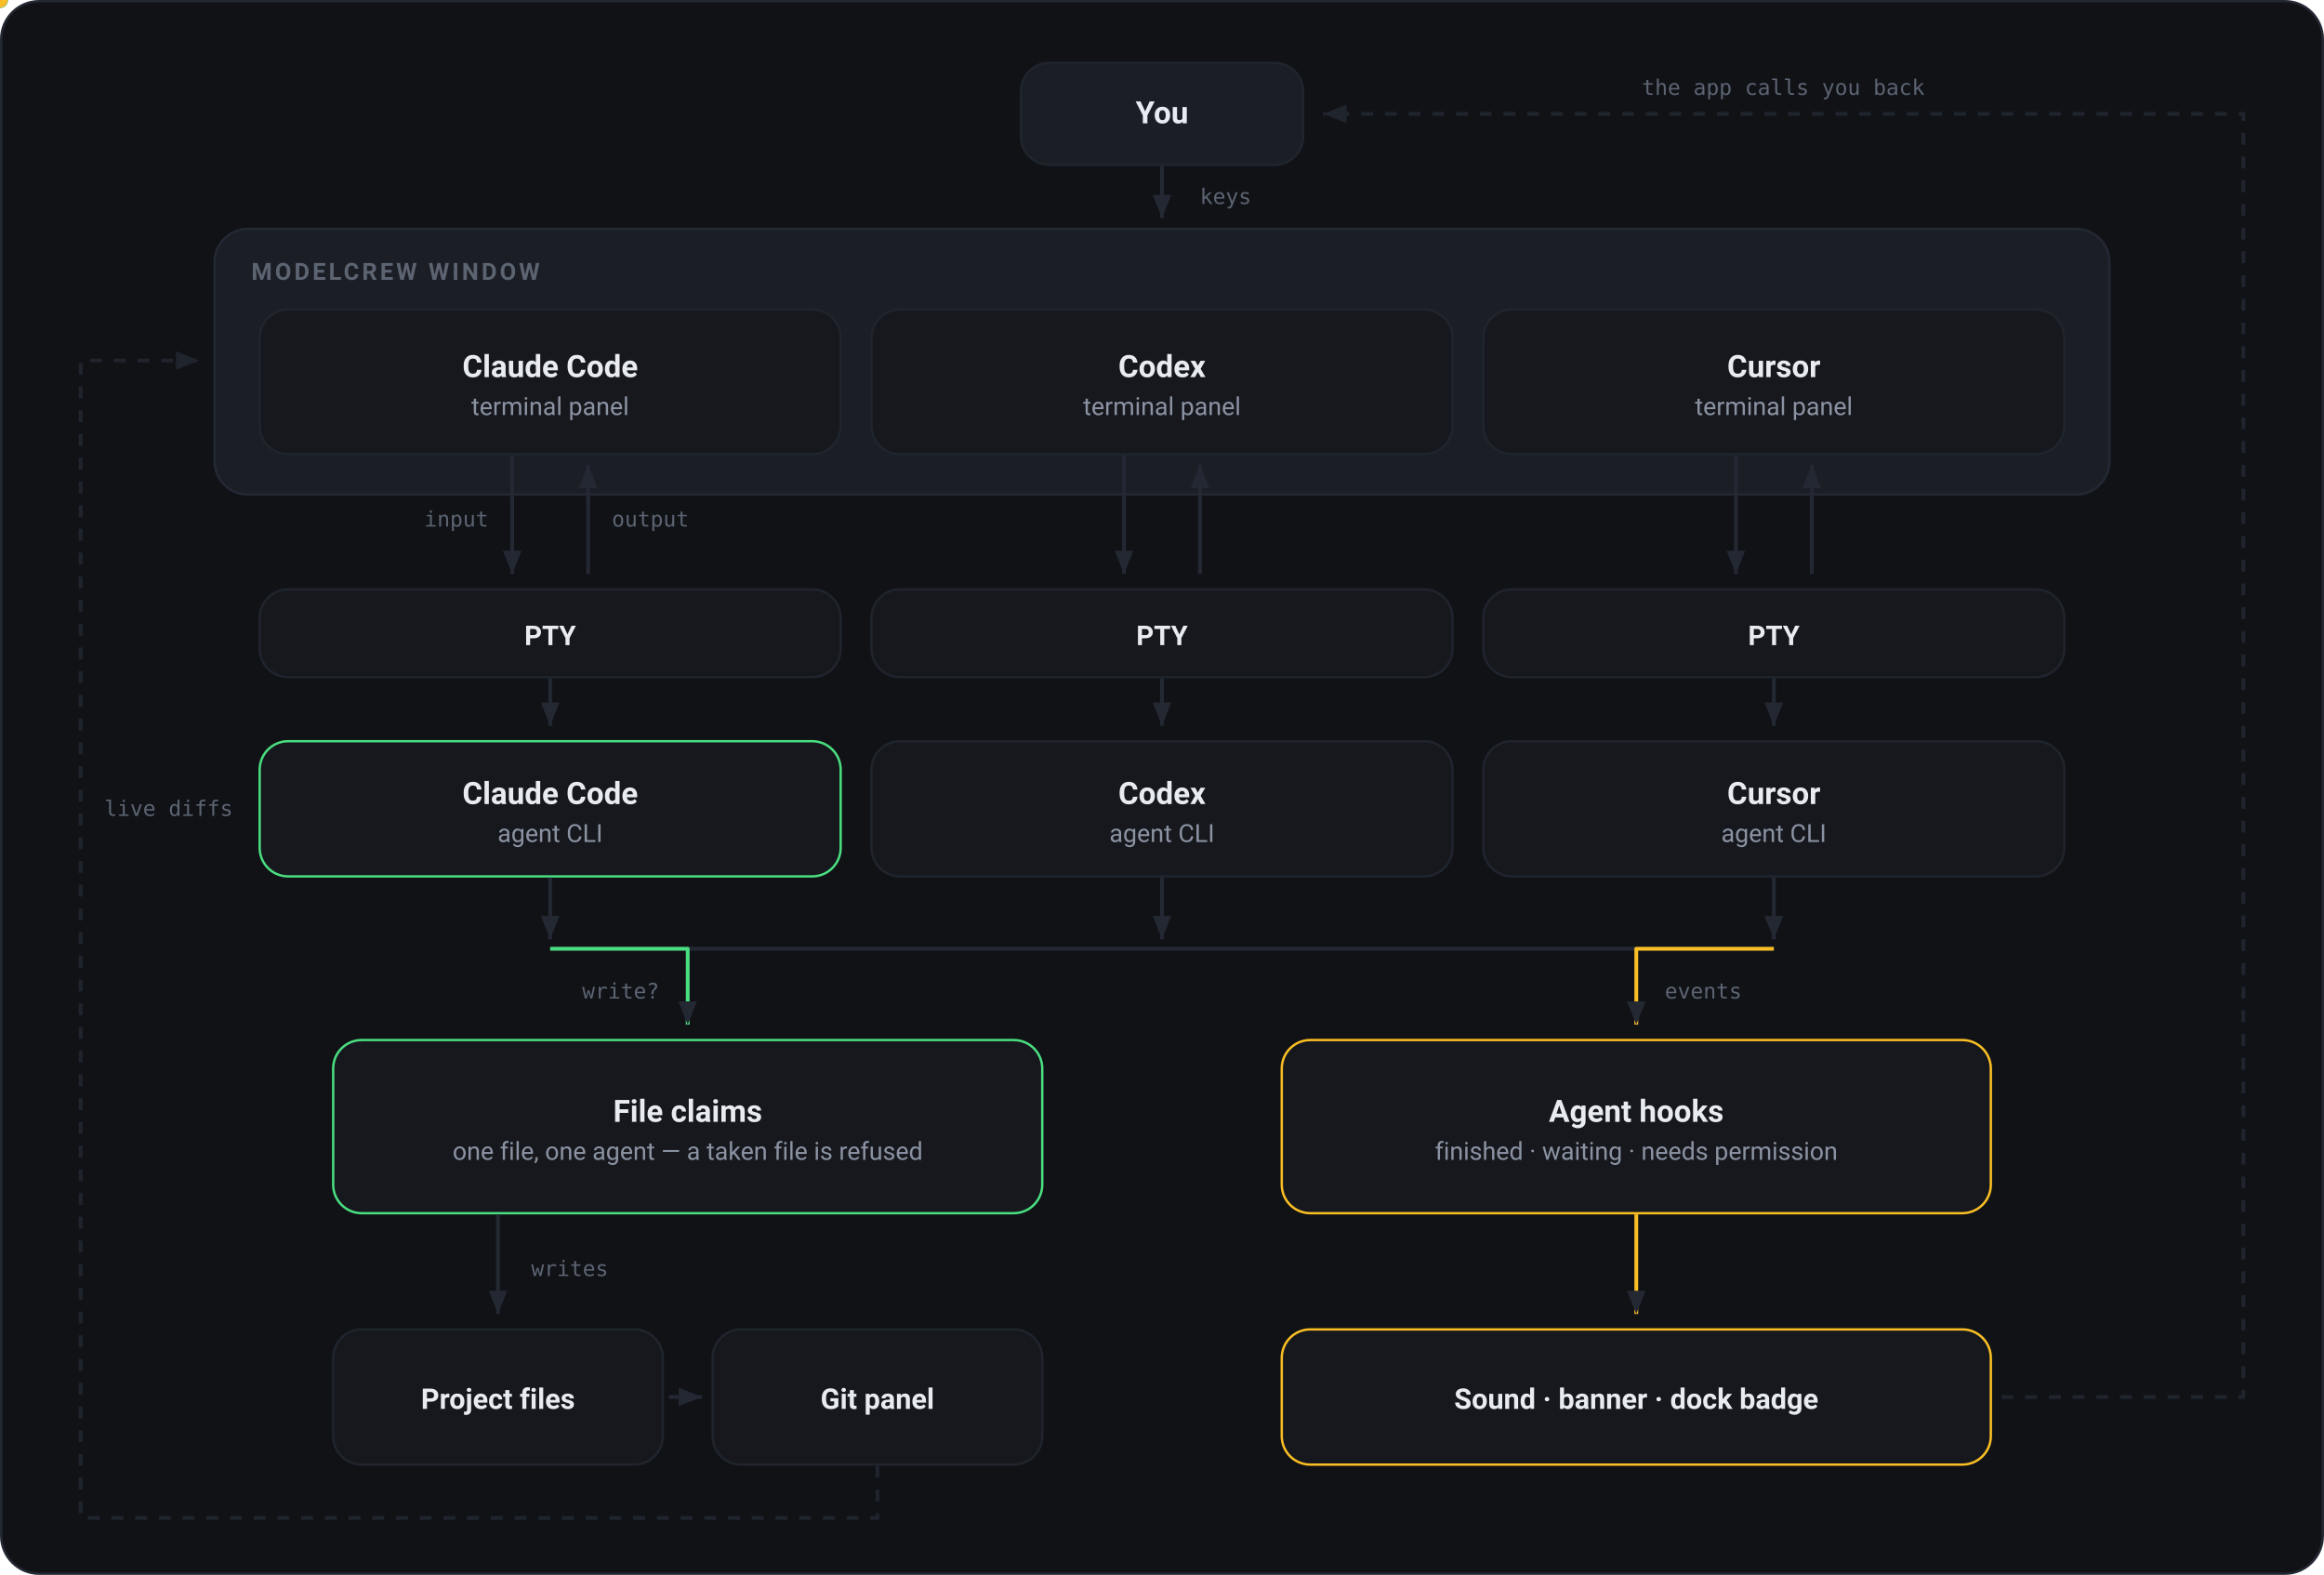
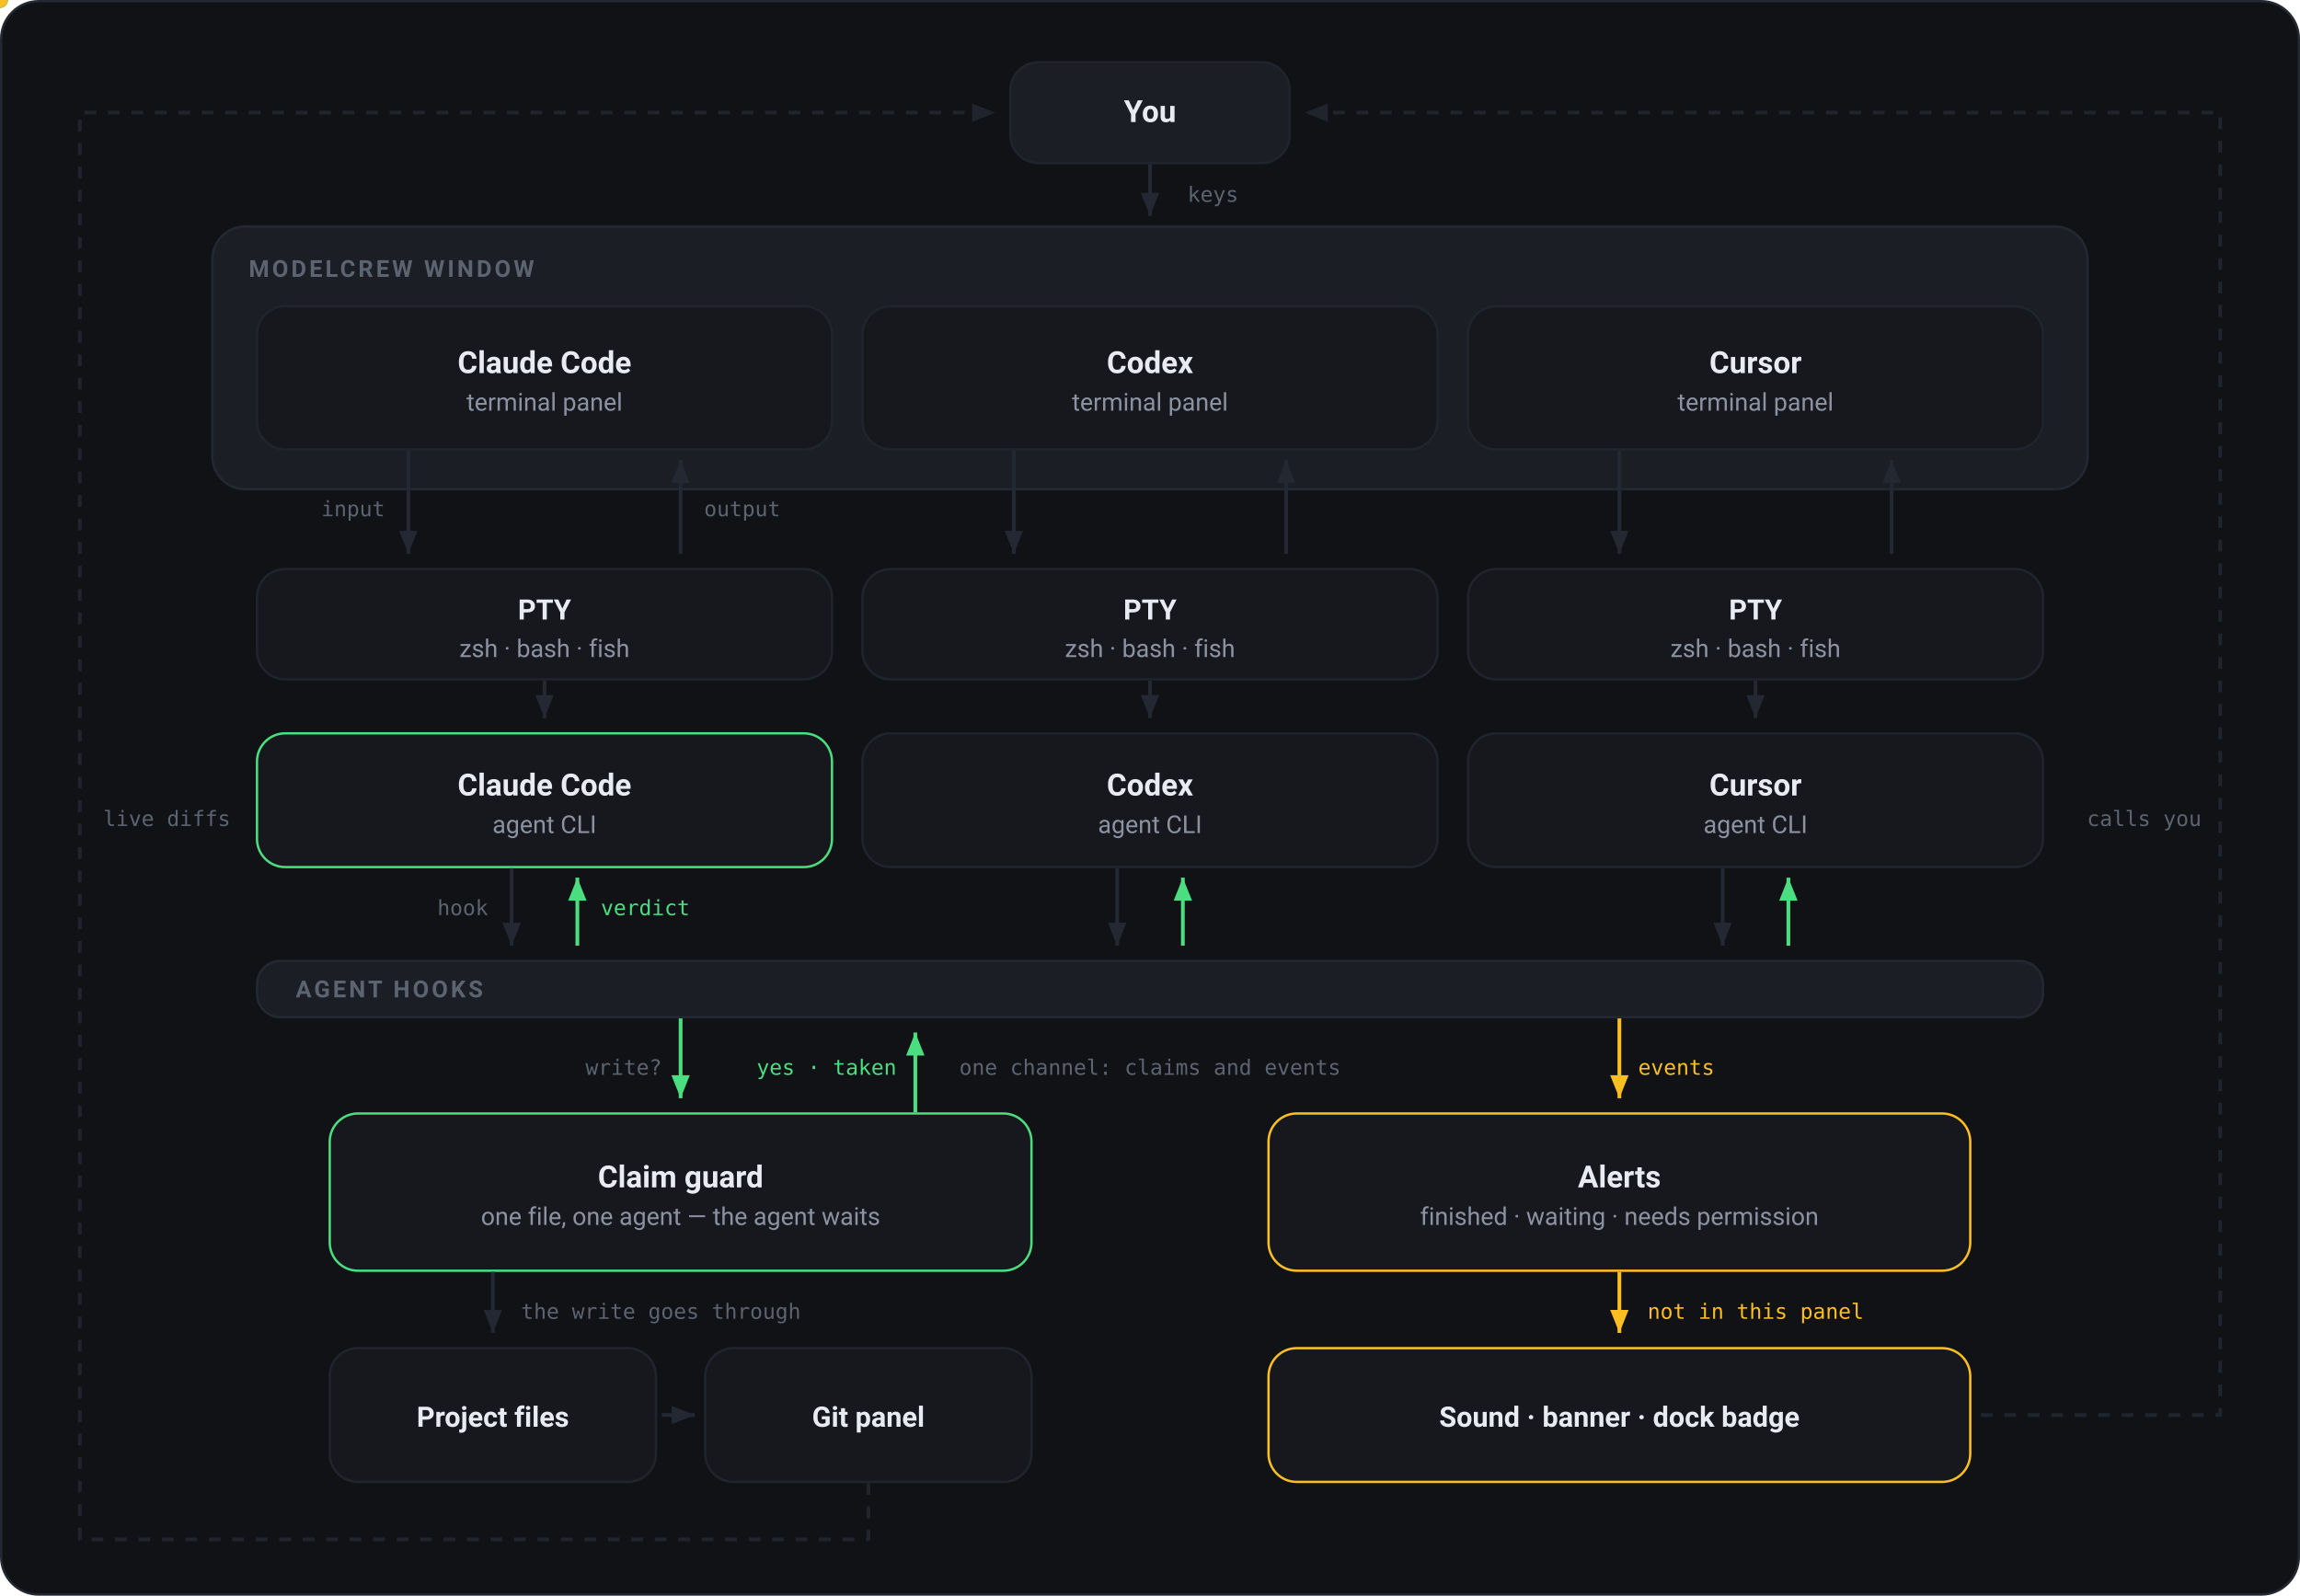
- <svg xmlns="http://www.w3.org/2000/svg" xmlns:xlink="http://www.w3.org/1999/xlink" viewBox="0 0 980 664" width="980" height="664" role="img" aria-label="Каждая панель говорит со своим PTY, каждый PTY ведёт одного агента; агенты идут через заявки на файлы и хуки, а результат возвращается в git-панель и к человеку">
+ <svg xmlns="http://www.w3.org/2000/svg" xmlns:xlink="http://www.w3.org/1999/xlink" viewBox="0 0 980 680" width="980" height="680" role="img" aria-label="Каждая панель говорит со своим PTY, в PTY работает оболочка и уже в ней агент; заявки на файлы и события агентов идут одним каналом хуков, страж отвечает агенту, а результат возвращается в git-панель и к человеку">
  <defs>
    <marker id="tip" viewBox="0 0 8 8" refX="7" refY="4" markerWidth="7" markerHeight="7" orient="auto">
      <path d="M0 1.2 L7 4 L0 6.8 z" fill="#232833" />
    </marker>
    <marker id="tip_dim" viewBox="0 0 8 8" refX="7" refY="4" markerWidth="7" markerHeight="7" orient="auto">
      <path d="M0 1.2 L7 4 L0 6.8 z" fill="#1f242d" />
+     </marker>
+     <marker id="tip_green" viewBox="0 0 8 8" refX="7" refY="4" markerWidth="7" markerHeight="7" orient="auto">
+       <path d="M0 1.2 L7 4 L0 6.8 z" fill="#4ade80" />
+     </marker>
+     <marker id="tip_amber" viewBox="0 0 8 8" refX="7" refY="4" markerWidth="7" markerHeight="7" orient="auto">
+       <path d="M0 1.2 L7 4 L0 6.8 z" fill="#fbbf24" />
    </marker>
  </defs>
  <style>
    text { font-family: -apple-system, BlinkMacSystemFont, 'Segoe UI', Roboto, sans-serif; }
    .m { font-family: ui-monospace, SFMono-Regular, Menlo, Consolas, monospace; }
    @media (prefers-reduced-motion: reduce) { .flow { display: none; } }
  </style>
-   <rect x="0.5" y="0.5" width="979" height="663" rx="16" fill="#101216" stroke="#232833" />
+   <rect x="0.5" y="0.5" width="979" height="679" rx="16" fill="#101216" stroke="#232833" />
  <rect x="430.5" y="26.5" width="119" height="43" rx="12" fill="#1b1e25" stroke="#1f242d" />
  <text x="490" y="52" font-size="13" font-weight="600" text-anchor="middle" fill="#e8ebf2">You</text>
  <rect x="90.5" y="96.5" width="799" height="112" rx="14" fill="#1b1e25" stroke="#232833" />
  <text x="106" y="118" font-size="10" font-weight="600" letter-spacing="1.2" fill="#5c6472">MODELCREW WINDOW</text>
  <rect x="109.5" y="130.5" width="245" height="61" rx="12" fill="#16181d" stroke="#1f242d" />
  <text x="232" y="159" font-size="13" font-weight="600" text-anchor="middle" fill="#e8ebf2">Claude Code</text>
  <text x="232" y="175" font-size="10.5" text-anchor="middle" fill="#8b93a3">terminal panel</text>
  <rect x="367.5" y="130.5" width="245" height="61" rx="12" fill="#16181d" stroke="#1f242d" />
  <text x="490" y="159" font-size="13" font-weight="600" text-anchor="middle" fill="#e8ebf2">Codex</text>
  <text x="490" y="175" font-size="10.5" text-anchor="middle" fill="#8b93a3">terminal panel</text>
  <rect x="625.5" y="130.5" width="245" height="61" rx="12" fill="#16181d" stroke="#1f242d" />
  <text x="748" y="159" font-size="13" font-weight="600" text-anchor="middle" fill="#e8ebf2">Cursor</text>
  <text x="748" y="175" font-size="10.5" text-anchor="middle" fill="#8b93a3">terminal panel</text>
-   <rect x="109.5" y="248.5" width="245" height="37" rx="12" fill="#16181d" stroke="#1f242d" />
-   <text x="232" y="272" font-size="11.5" font-weight="600" text-anchor="middle" fill="#e8ebf2">PTY</text>
-   <rect x="367.5" y="248.5" width="245" height="37" rx="12" fill="#16181d" stroke="#1f242d" />
-   <text x="490" y="272" font-size="11.5" font-weight="600" text-anchor="middle" fill="#e8ebf2">PTY</text>
-   <rect x="625.5" y="248.5" width="245" height="37" rx="12" fill="#16181d" stroke="#1f242d" />
-   <text x="748" y="272" font-size="11.5" font-weight="600" text-anchor="middle" fill="#e8ebf2">PTY</text>
+   <rect x="109.5" y="242.5" width="245" height="47" rx="12" fill="#16181d" stroke="#1f242d" />
+   <text x="232" y="264" font-size="12" font-weight="600" text-anchor="middle" fill="#e8ebf2">PTY</text>
+   <text x="232" y="280" font-size="10.5" text-anchor="middle" fill="#8b93a3">zsh · bash · fish</text>
+   <rect x="367.5" y="242.5" width="245" height="47" rx="12" fill="#16181d" stroke="#1f242d" />
+   <text x="490" y="264" font-size="12" font-weight="600" text-anchor="middle" fill="#e8ebf2">PTY</text>
+   <text x="490" y="280" font-size="10.5" text-anchor="middle" fill="#8b93a3">zsh · bash · fish</text>
+   <rect x="625.5" y="242.5" width="245" height="47" rx="12" fill="#16181d" stroke="#1f242d" />
+   <text x="748" y="264" font-size="12" font-weight="600" text-anchor="middle" fill="#e8ebf2">PTY</text>
+   <text x="748" y="280" font-size="10.5" text-anchor="middle" fill="#8b93a3">zsh · bash · fish</text>
  <rect x="109.5" y="312.5" width="245" height="57" rx="12" fill="#16181d" stroke="#4ade80" />
  <text x="232" y="339" font-size="13" font-weight="600" text-anchor="middle" fill="#e8ebf2">Claude Code</text>
  <text x="232" y="355" font-size="10.5" text-anchor="middle" fill="#8b93a3">agent CLI</text>
  <rect x="367.5" y="312.5" width="245" height="57" rx="12" fill="#16181d" stroke="#1f242d" />
  <text x="490" y="339" font-size="13" font-weight="600" text-anchor="middle" fill="#e8ebf2">Codex</text>
  <text x="490" y="355" font-size="10.5" text-anchor="middle" fill="#8b93a3">agent CLI</text>
  <rect x="625.5" y="312.5" width="245" height="57" rx="12" fill="#16181d" stroke="#1f242d" />
  <text x="748" y="339" font-size="13" font-weight="600" text-anchor="middle" fill="#e8ebf2">Cursor</text>
  <text x="748" y="355" font-size="10.5" text-anchor="middle" fill="#8b93a3">agent CLI</text>
-   <rect x="140.5" y="438.5" width="299" height="73" rx="12" fill="#16181d" stroke="#4ade80" />
-   <text x="290" y="473" font-size="13" font-weight="600" text-anchor="middle" fill="#e8ebf2">File claims</text>
-   <text x="290" y="489" font-size="10.5" text-anchor="middle" fill="#8b93a3">one file, one agent — a taken file is refused</text>
-   <rect x="540.5" y="438.5" width="299" height="73" rx="12" fill="#16181d" stroke="#fbbf24" />
-   <text x="690" y="473" font-size="13" font-weight="600" text-anchor="middle" fill="#e8ebf2">Agent hooks</text>
-   <text x="690" y="489" font-size="10.5" text-anchor="middle" fill="#8b93a3">finished · waiting · needs permission</text>
-   <rect x="140.5" y="560.5" width="139" height="57" rx="12" fill="#16181d" stroke="#1f242d" />
-   <text x="210" y="594" font-size="12" font-weight="600" text-anchor="middle" fill="#e8ebf2">Project files</text>
-   <rect x="300.5" y="560.5" width="139" height="57" rx="12" fill="#16181d" stroke="#1f242d" />
-   <text x="370" y="594" font-size="12" font-weight="600" text-anchor="middle" fill="#e8ebf2">Git panel</text>
-   <rect x="540.5" y="560.5" width="299" height="57" rx="12" fill="#16181d" stroke="#fbbf24" />
-   <text x="690" y="594" font-size="12" font-weight="600" text-anchor="middle" fill="#e8ebf2">Sound · banner · dock badge</text>
+   <rect x="109.5" y="409.5" width="761" height="24" rx="10" fill="#1b1e25" stroke="#232833" />
+   <text x="126" y="425" font-size="10" font-weight="600" letter-spacing="1.2" fill="#5c6472">AGENT HOOKS</text>
+   <rect x="140.5" y="474.5" width="299" height="67" rx="12" fill="#16181d" stroke="#4ade80" />
+   <text x="290" y="506" font-size="13" font-weight="600" text-anchor="middle" fill="#e8ebf2">Claim guard</text>
+   <text x="290" y="522" font-size="10.5" text-anchor="middle" fill="#8b93a3">one file, one agent — the agent waits</text>
+   <rect x="540.5" y="474.5" width="299" height="67" rx="12" fill="#16181d" stroke="#fbbf24" />
+   <text x="690" y="506" font-size="13" font-weight="600" text-anchor="middle" fill="#e8ebf2">Alerts</text>
+   <text x="690" y="522" font-size="10.5" text-anchor="middle" fill="#8b93a3">finished · waiting · needs permission</text>
+   <rect x="140.5" y="574.5" width="139" height="57" rx="12" fill="#16181d" stroke="#1f242d" />
+   <text x="210" y="608" font-size="12" font-weight="600" text-anchor="middle" fill="#e8ebf2">Project files</text>
+   <rect x="300.5" y="574.5" width="139" height="57" rx="12" fill="#16181d" stroke="#1f242d" />
+   <text x="370" y="608" font-size="12" font-weight="600" text-anchor="middle" fill="#e8ebf2">Git panel</text>
+   <rect x="540.5" y="574.5" width="299" height="57" rx="12" fill="#16181d" stroke="#fbbf24" />
+   <text x="690" y="608" font-size="12" font-weight="600" text-anchor="middle" fill="#e8ebf2">Sound · banner · dock badge</text>
  <path id="e_you" d="M490 70 V92" fill="none" stroke="#232833" stroke-width="1.6" stroke-linejoin="round" marker-end="url(#tip)" />
  <text class="m" x="506" y="86" font-size="9" text-anchor="start" fill="#5c6472">keys</text>
-   <path id="e_in0" d="M216 192 V242" fill="none" stroke="#232833" stroke-width="1.6" stroke-linejoin="round" marker-end="url(#tip)" />
-   <path id="e_out0" d="M248 242 V196" fill="none" stroke="#232833" stroke-width="1.6" stroke-linejoin="round" marker-end="url(#tip)" />
-   <path id="e_pty0" d="M232 286 V306" fill="none" stroke="#232833" stroke-width="1.6" stroke-linejoin="round" marker-end="url(#tip)" />
-   <path id="e_in1" d="M474 192 V242" fill="none" stroke="#232833" stroke-width="1.6" stroke-linejoin="round" marker-end="url(#tip)" />
-   <path id="e_out1" d="M506 242 V196" fill="none" stroke="#232833" stroke-width="1.6" stroke-linejoin="round" marker-end="url(#tip)" />
-   <path id="e_pty1" d="M490 286 V306" fill="none" stroke="#232833" stroke-width="1.6" stroke-linejoin="round" marker-end="url(#tip)" />
-   <path id="e_in2" d="M732 192 V242" fill="none" stroke="#232833" stroke-width="1.6" stroke-linejoin="round" marker-end="url(#tip)" />
-   <path id="e_out2" d="M764 242 V196" fill="none" stroke="#232833" stroke-width="1.6" stroke-linejoin="round" marker-end="url(#tip)" />
-   <path id="e_pty2" d="M748 286 V306" fill="none" stroke="#232833" stroke-width="1.6" stroke-linejoin="round" marker-end="url(#tip)" />
-   <text class="m" x="206" y="222" font-size="9" text-anchor="end" fill="#5c6472">input</text>
-   <text class="m" x="258" y="222" font-size="9" text-anchor="start" fill="#5c6472">output</text>
-   <path d="M232 400 H748" fill="none" stroke="#232833" stroke-width="1.6" />
-   <path id="e_drop0" d="M232 370 V396" fill="none" stroke="#232833" stroke-width="1.6" stroke-linejoin="round" marker-end="url(#tip)" />
-   <path id="e_drop1" d="M490 370 V396" fill="none" stroke="#232833" stroke-width="1.6" stroke-linejoin="round" marker-end="url(#tip)" />
-   <path id="e_drop2" d="M748 370 V396" fill="none" stroke="#232833" stroke-width="1.6" stroke-linejoin="round" marker-end="url(#tip)" />
-   <path id="e_bus_c" d="M232 400 H290 V432" fill="none" stroke="#4ade80" stroke-width="1.6" stroke-linejoin="round" marker-end="url(#tip)" />
-   <path id="e_bus_h" d="M748 400 H690 V432" fill="none" stroke="#fbbf24" stroke-width="1.6" stroke-linejoin="round" marker-end="url(#tip)" />
-   <text class="m" x="278" y="421" font-size="9" text-anchor="end" fill="#5c6472">write?</text>
-   <text class="m" x="702" y="421" font-size="9" text-anchor="start" fill="#5c6472">events</text>
-   <path id="e_files" d="M210 512 V554" fill="none" stroke="#232833" stroke-width="1.6" stroke-linejoin="round" marker-end="url(#tip)" />
-   <text class="m" x="224" y="538" font-size="9" text-anchor="start" fill="#5c6472">writes</text>
-   <path id="e_watch" d="M282 589 H296" fill="none" stroke="#232833" stroke-width="1.6" stroke-linejoin="round" marker-end="url(#tip)" />
-   <path id="e_alert" d="M690 512 V554" fill="none" stroke="#fbbf24" stroke-width="1.6" stroke-linejoin="round" marker-end="url(#tip)" />
-   <path id="e_loop_git" d="M370 618 V640 H34 V152 H84" fill="none" stroke="#1f242d" stroke-width="1.6" stroke-linejoin="round" stroke-dasharray="5 5" marker-end="url(#tip_dim)" />
-   <text class="m" x="44" y="344" font-size="9" text-anchor="start" fill="#5c6472">live diffs</text>
-   <path id="e_loop_you" d="M844 589 H946 V48 H558" fill="none" stroke="#1f242d" stroke-width="1.6" stroke-linejoin="round" stroke-dasharray="5 5" marker-end="url(#tip_dim)" />
-   <text class="m" x="752" y="40" font-size="9" text-anchor="middle" fill="#5c6472">the app calls you back</text>
+   <path id="e_in0" d="M174 192 V236" fill="none" stroke="#232833" stroke-width="1.6" stroke-linejoin="round" marker-end="url(#tip)" />
+   <path id="e_out0" d="M290 236 V196" fill="none" stroke="#232833" stroke-width="1.6" stroke-linejoin="round" marker-end="url(#tip)" />
+   <path id="e_pty0" d="M232 290 V306" fill="none" stroke="#232833" stroke-width="1.6" stroke-linejoin="round" marker-end="url(#tip)" />
+   <path id="e_in1" d="M432 192 V236" fill="none" stroke="#232833" stroke-width="1.6" stroke-linejoin="round" marker-end="url(#tip)" />
+   <path id="e_out1" d="M548 236 V196" fill="none" stroke="#232833" stroke-width="1.6" stroke-linejoin="round" marker-end="url(#tip)" />
+   <path id="e_pty1" d="M490 290 V306" fill="none" stroke="#232833" stroke-width="1.6" stroke-linejoin="round" marker-end="url(#tip)" />
+   <path id="e_in2" d="M690 192 V236" fill="none" stroke="#232833" stroke-width="1.6" stroke-linejoin="round" marker-end="url(#tip)" />
+   <path id="e_out2" d="M806 236 V196" fill="none" stroke="#232833" stroke-width="1.6" stroke-linejoin="round" marker-end="url(#tip)" />
+   <path id="e_pty2" d="M748 290 V306" fill="none" stroke="#232833" stroke-width="1.6" stroke-linejoin="round" marker-end="url(#tip)" />
+   <text class="m" x="164" y="220" font-size="9" text-anchor="end" fill="#5c6472">input</text>
+   <text class="m" x="300" y="220" font-size="9" text-anchor="start" fill="#5c6472">output</text>
+   <path id="e_hook0" d="M218 370 V403" fill="none" stroke="#232833" stroke-width="1.6" stroke-linejoin="round" marker-end="url(#tip)" />
+   <path id="e_back0" d="M246 403 V374" fill="none" stroke="#4ade80" stroke-width="1.6" stroke-linejoin="round" marker-end="url(#tip_green)" />
+   <path id="e_hook1" d="M476 370 V403" fill="none" stroke="#232833" stroke-width="1.6" stroke-linejoin="round" marker-end="url(#tip)" />
+   <path id="e_back1" d="M504 403 V374" fill="none" stroke="#4ade80" stroke-width="1.6" stroke-linejoin="round" marker-end="url(#tip_green)" />
+   <path id="e_hook2" d="M734 370 V403" fill="none" stroke="#232833" stroke-width="1.6" stroke-linejoin="round" marker-end="url(#tip)" />
+   <path id="e_back2" d="M762 403 V374" fill="none" stroke="#4ade80" stroke-width="1.6" stroke-linejoin="round" marker-end="url(#tip_green)" />
+   <text class="m" x="208" y="390" font-size="9" text-anchor="end" fill="#5c6472">hook</text>
+   <text class="m" x="256" y="390" font-size="9" text-anchor="start" fill="#4ade80">verdict</text>
+   <path id="e_claim" d="M290 434 V468" fill="none" stroke="#4ade80" stroke-width="1.6" stroke-linejoin="round" marker-end="url(#tip_green)" />
+   <path id="e_grant" d="M390 474 V440" fill="none" stroke="#4ade80" stroke-width="1.6" stroke-linejoin="round" marker-end="url(#tip_green)" />
+   <path id="e_events" d="M690 434 V468" fill="none" stroke="#fbbf24" stroke-width="1.6" stroke-linejoin="round" marker-end="url(#tip_amber)" />
+   <text class="m" x="282" y="458" font-size="9" text-anchor="end" fill="#5c6472">write?</text>
+   <text class="m" x="382" y="458" font-size="9" text-anchor="end" fill="#4ade80">yes · taken</text>
+   <text class="m" x="698" y="458" font-size="9" text-anchor="start" fill="#fbbf24">events</text>
+   <text class="m" x="490" y="458" font-size="9" text-anchor="middle" fill="#5c6472">one channel: claims and events</text>
+   <path id="e_files" d="M210 542 V568" fill="none" stroke="#232833" stroke-width="1.6" stroke-linejoin="round" marker-end="url(#tip)" />
+   <text class="m" x="222" y="562" font-size="9" text-anchor="start" fill="#5c6472">the write goes through</text>
+   <path id="e_watch" d="M282 603 H296" fill="none" stroke="#232833" stroke-width="1.6" stroke-linejoin="round" marker-end="url(#tip)" />
+   <path id="e_alert" d="M690 542 V568" fill="none" stroke="#fbbf24" stroke-width="1.6" stroke-linejoin="round" marker-end="url(#tip_amber)" />
+   <text class="m" x="702" y="562" font-size="9" text-anchor="start" fill="#fbbf24">not in this panel</text>
+   <path id="e_loop_git" d="M370 632 V656 H34 V48 H424" fill="none" stroke="#1f242d" stroke-width="1.6" stroke-linejoin="round" stroke-dasharray="5 5" marker-end="url(#tip_dim)" />
+   <text class="m" x="44" y="352" font-size="9" text-anchor="start" fill="#5c6472">live diffs</text>
+   <path id="e_loop_you" d="M844 603 H946 V48 H556" fill="none" stroke="#1f242d" stroke-width="1.6" stroke-linejoin="round" stroke-dasharray="5 5" marker-end="url(#tip_dim)" />
+   <text class="m" x="938" y="352" font-size="9" text-anchor="end" fill="#5c6472">calls you</text>
+   <path id="m_keys" d="M490 70 V132" fill="none" stroke="none" />
+   <path id="m_in0" d="M174 192 V310" fill="none" stroke="none" />
+   <path id="m_out0" d="M290 310 V194" fill="none" stroke="none" />
+   <path id="m_claim0" d="M218 370 V421 H290 V476" fill="none" stroke="none" />
+   <path id="m_grant0" d="M390 474 V421 H246 V368" fill="none" stroke="none" />
+   <path id="m_event0" d="M218 370 V421 H690 V476" fill="none" stroke="none" />
+   <path id="m_in1" d="M432 192 V310" fill="none" stroke="none" />
+   <path id="m_out1" d="M548 310 V194" fill="none" stroke="none" />
+   <path id="m_claim1" d="M476 370 V421 H290 V476" fill="none" stroke="none" />
+   <path id="m_grant1" d="M390 474 V421 H504 V368" fill="none" stroke="none" />
+   <path id="m_event1" d="M476 370 V421 H690 V476" fill="none" stroke="none" />
+   <path id="m_in2" d="M690 192 V310" fill="none" stroke="none" />
+   <path id="m_out2" d="M806 310 V194" fill="none" stroke="none" />
+   <path id="m_claim2" d="M734 370 V421 H290 V476" fill="none" stroke="none" />
+   <path id="m_grant2" d="M390 474 V421 H762 V368" fill="none" stroke="none" />
+   <path id="m_event2" d="M734 370 V421 H690 V476" fill="none" stroke="none" />
+   <path id="m_files" d="M210 542 V590" fill="none" stroke="none" />
+   <path id="m_alert" d="M690 542 V590" fill="none" stroke="none" />
  <g class="flow">
    <circle r="3.3" fill="#4ade80">
-       <animateMotion dur="2.0s" begin="0s" repeatCount="indefinite">
-         <mpath xlink:href="#e_you" />
-       </animateMotion>
-     </circle>
-     <circle r="3.3" fill="#4ade80">
-       <animateMotion dur="3.0s" begin="0.0s" repeatCount="indefinite">
-         <mpath xlink:href="#e_in0" />
+       <animateMotion dur="0.75s" begin="0s" repeatCount="indefinite">
+         <mpath xlink:href="#m_keys" />
+       </animateMotion>
+     </circle>
+     <circle r="3.3" fill="#4ade80">
+       <animateMotion dur="1.5s" begin="0.0s" repeatCount="indefinite">
+         <mpath xlink:href="#m_in0" />
      </animateMotion>
    </circle>
    <circle r="2.6" fill="#c9ced8">
-       <animateMotion dur="3.0s" begin="0.7s" repeatCount="indefinite">
-         <mpath xlink:href="#e_out0" />
+       <animateMotion dur="1.5s" begin="0.75s" repeatCount="indefinite">
+         <mpath xlink:href="#m_out0" />
+       </animateMotion>
+     </circle>
+     <circle r="3.3" fill="#4ade80">
+       <animateMotion dur="1.5s" begin="0.5s" repeatCount="indefinite">
+         <mpath xlink:href="#m_in1" />
      </animateMotion>
    </circle>
    <circle r="2.6" fill="#c9ced8">
+       <animateMotion dur="1.5s" begin="1.25s" repeatCount="indefinite">
+         <mpath xlink:href="#m_out1" />
+       </animateMotion>
+     </circle>
+     <circle r="3.3" fill="#4ade80">
+       <animateMotion dur="1.5s" begin="1.0s" repeatCount="indefinite">
+         <mpath xlink:href="#m_in2" />
+       </animateMotion>
+     </circle>
+     <circle r="2.6" fill="#c9ced8">
+       <animateMotion dur="1.5s" begin="1.75s" repeatCount="indefinite">
+         <mpath xlink:href="#m_out2" />
+       </animateMotion>
+     </circle>
+     <circle r="3.3" fill="#4ade80">
      <animateMotion dur="2.0s" begin="0.0s" repeatCount="indefinite">
-         <mpath xlink:href="#e_pty0" />
-       </animateMotion>
-     </circle>
-     <circle r="3.3" fill="#4ade80">
-       <animateMotion dur="2.0s" begin="0.4s" repeatCount="indefinite">
-         <mpath xlink:href="#e_drop0" />
-       </animateMotion>
-     </circle>
-     <circle r="3.3" fill="#4ade80">
-       <animateMotion dur="3.0s" begin="0.25s" repeatCount="indefinite">
-         <mpath xlink:href="#e_in1" />
-       </animateMotion>
-     </circle>
-     <circle r="2.6" fill="#c9ced8">
-       <animateMotion dur="3.0s" begin="0.95s" repeatCount="indefinite">
-         <mpath xlink:href="#e_out1" />
-       </animateMotion>
-     </circle>
-     <circle r="2.6" fill="#c9ced8">
-       <animateMotion dur="2.0s" begin="0.4s" repeatCount="indefinite">
-         <mpath xlink:href="#e_pty1" />
-       </animateMotion>
-     </circle>
-     <circle r="3.3" fill="#4ade80">
-       <animateMotion dur="2.0s" begin="0.7s" repeatCount="indefinite">
-         <mpath xlink:href="#e_drop1" />
-       </animateMotion>
-     </circle>
-     <circle r="3.3" fill="#4ade80">
-       <animateMotion dur="3.0s" begin="0.5s" repeatCount="indefinite">
-         <mpath xlink:href="#e_in2" />
-       </animateMotion>
-     </circle>
-     <circle r="2.6" fill="#c9ced8">
+         <mpath xlink:href="#m_claim0" />
+       </animateMotion>
+     </circle>
+     <circle r="2.6" fill="#4ade80">
      <animateMotion dur="3.0s" begin="1.2s" repeatCount="indefinite">
-         <mpath xlink:href="#e_out2" />
-       </animateMotion>
-     </circle>
-     <circle r="2.6" fill="#c9ced8">
-       <animateMotion dur="2.0s" begin="0.8s" repeatCount="indefinite">
-         <mpath xlink:href="#e_pty2" />
-       </animateMotion>
-     </circle>
-     <circle r="3.3" fill="#4ade80">
-       <animateMotion dur="2.0s" begin="1.0s" repeatCount="indefinite">
-         <mpath xlink:href="#e_drop2" />
-       </animateMotion>
-     </circle>
-     <circle r="3.3" fill="#4ade80">
-       <animateMotion dur="3.0s" begin="0.9s" repeatCount="indefinite">
-         <mpath xlink:href="#e_bus_c" />
+         <mpath xlink:href="#m_grant0" />
+       </animateMotion>
+     </circle>
+     <circle r="3.3" fill="#fbbf24">
+       <animateMotion dur="6.0s" begin="0.9s" repeatCount="indefinite">
+         <mpath xlink:href="#m_event0" />
+       </animateMotion>
+     </circle>
+     <circle r="3.3" fill="#4ade80">
+       <animateMotion dur="3.0s" begin="0.4s" repeatCount="indefinite">
+         <mpath xlink:href="#m_claim1" />
+       </animateMotion>
+     </circle>
+     <circle r="2.6" fill="#4ade80">
+       <animateMotion dur="3.0s" begin="1.6s" repeatCount="indefinite">
+         <mpath xlink:href="#m_grant1" />
      </animateMotion>
    </circle>
    <circle r="3.3" fill="#fbbf24">
      <animateMotion dur="3.0s" begin="1.3s" repeatCount="indefinite">
-         <mpath xlink:href="#e_bus_h" />
-       </animateMotion>
-     </circle>
-     <circle r="3.3" fill="#4ade80">
-       <animateMotion dur="2.0s" begin="0.5s" repeatCount="indefinite">
-         <mpath xlink:href="#e_files" />
-       </animateMotion>
-     </circle>
-     <circle r="3.3" fill="#60a5fa">
-       <animateMotion dur="1.5s" begin="1.0s" repeatCount="indefinite">
-         <mpath xlink:href="#e_watch" />
-       </animateMotion>
-     </circle>
-     <circle r="3.3" fill="#fbbf24">
-       <animateMotion dur="2.0s" begin="0.8s" repeatCount="indefinite">
-         <mpath xlink:href="#e_alert" />
+         <mpath xlink:href="#m_event1" />
+       </animateMotion>
+     </circle>
+     <circle r="3.3" fill="#4ade80">
+       <animateMotion dur="6.0s" begin="0.8s" repeatCount="indefinite">
+         <mpath xlink:href="#m_claim2" />
+       </animateMotion>
+     </circle>
+     <circle r="2.6" fill="#4ade80">
+       <animateMotion dur="6.0s" begin="2.0s" repeatCount="indefinite">
+         <mpath xlink:href="#m_grant2" />
+       </animateMotion>
+     </circle>
+     <circle r="3.3" fill="#fbbf24">
+       <animateMotion dur="2.0s" begin="1.7s" repeatCount="indefinite">
+         <mpath xlink:href="#m_event2" />
+       </animateMotion>
+     </circle>
+     <circle r="3.3" fill="#4ade80">
+       <animateMotion dur="0.6s" begin="0.6s" repeatCount="indefinite">
+         <mpath xlink:href="#m_files" />
+       </animateMotion>
+     </circle>
+     <circle r="3.3" fill="#fbbf24">
+       <animateMotion dur="0.6s" begin="0.8s" repeatCount="indefinite">
+         <mpath xlink:href="#m_alert" />
      </animateMotion>
    </circle>
    <circle r="2.8" fill="#60a5fa">
      <animateMotion dur="6.0s" begin="1.4s" repeatCount="indefinite">
        <mpath xlink:href="#e_loop_git" />
      </animateMotion>
    </circle>
    <circle r="2.8" fill="#fbbf24">
      <animateMotion dur="6.0s" begin="2.0s" repeatCount="indefinite">
        <mpath xlink:href="#e_loop_you" />
      </animateMotion>
    </circle>
  </g>
</svg>
